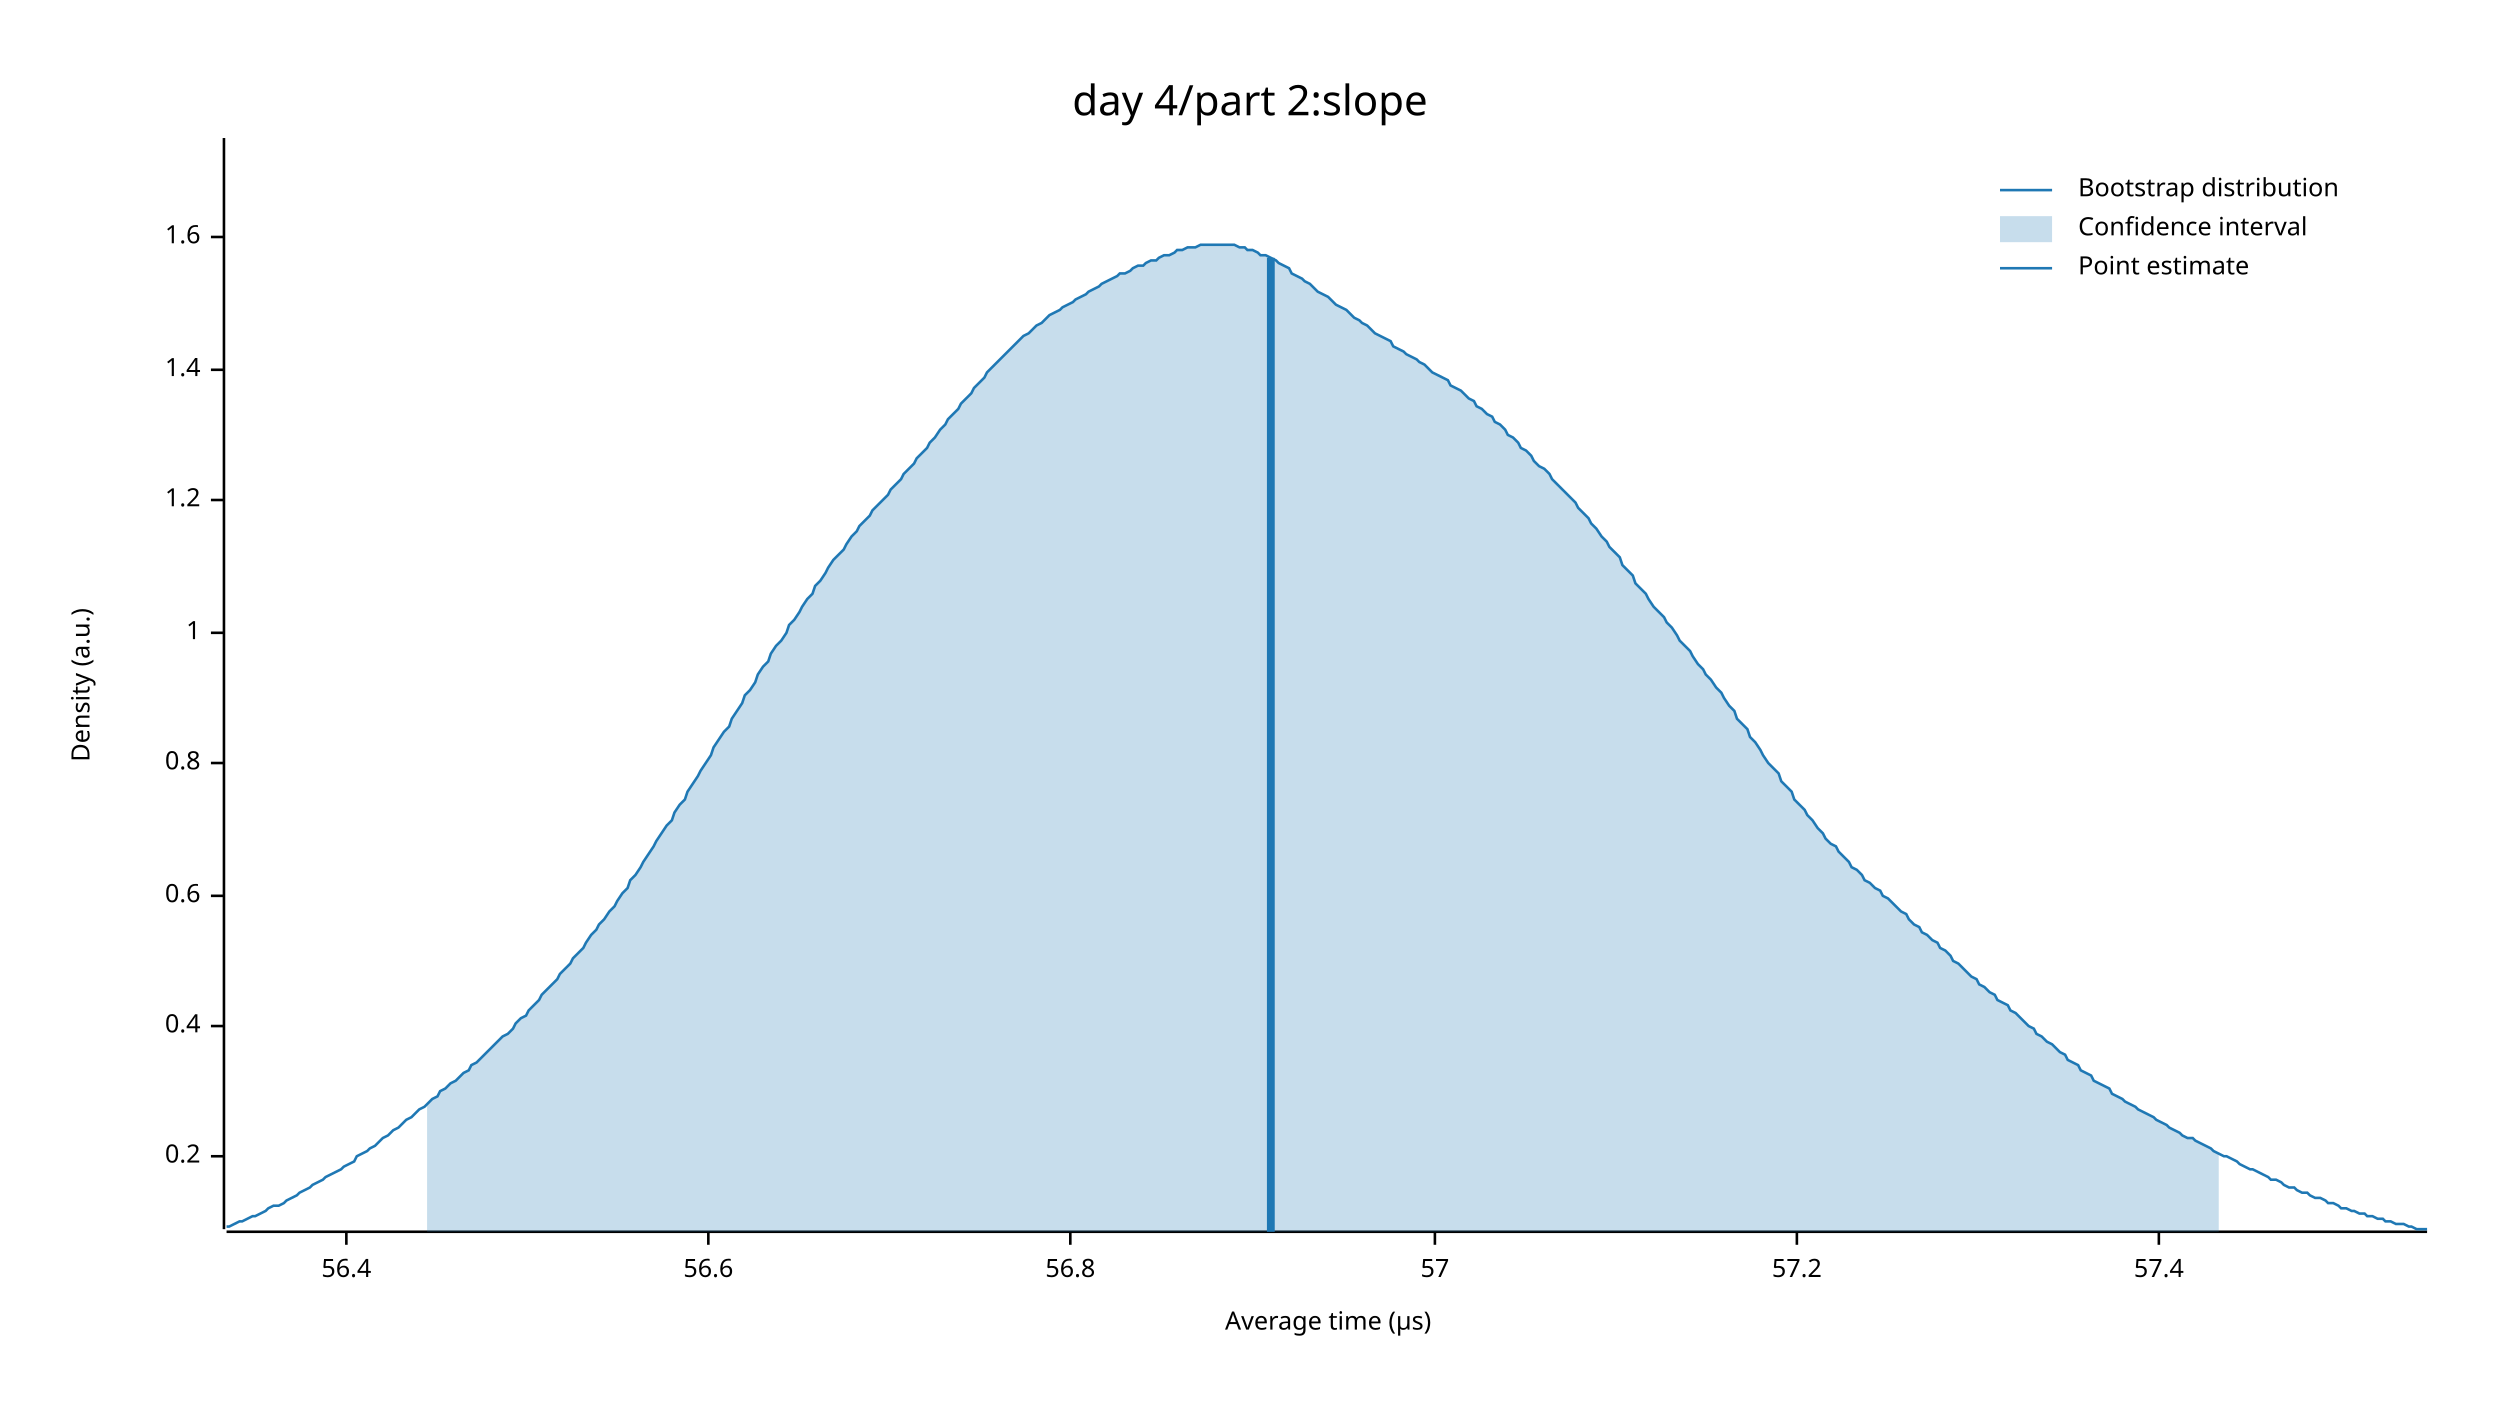
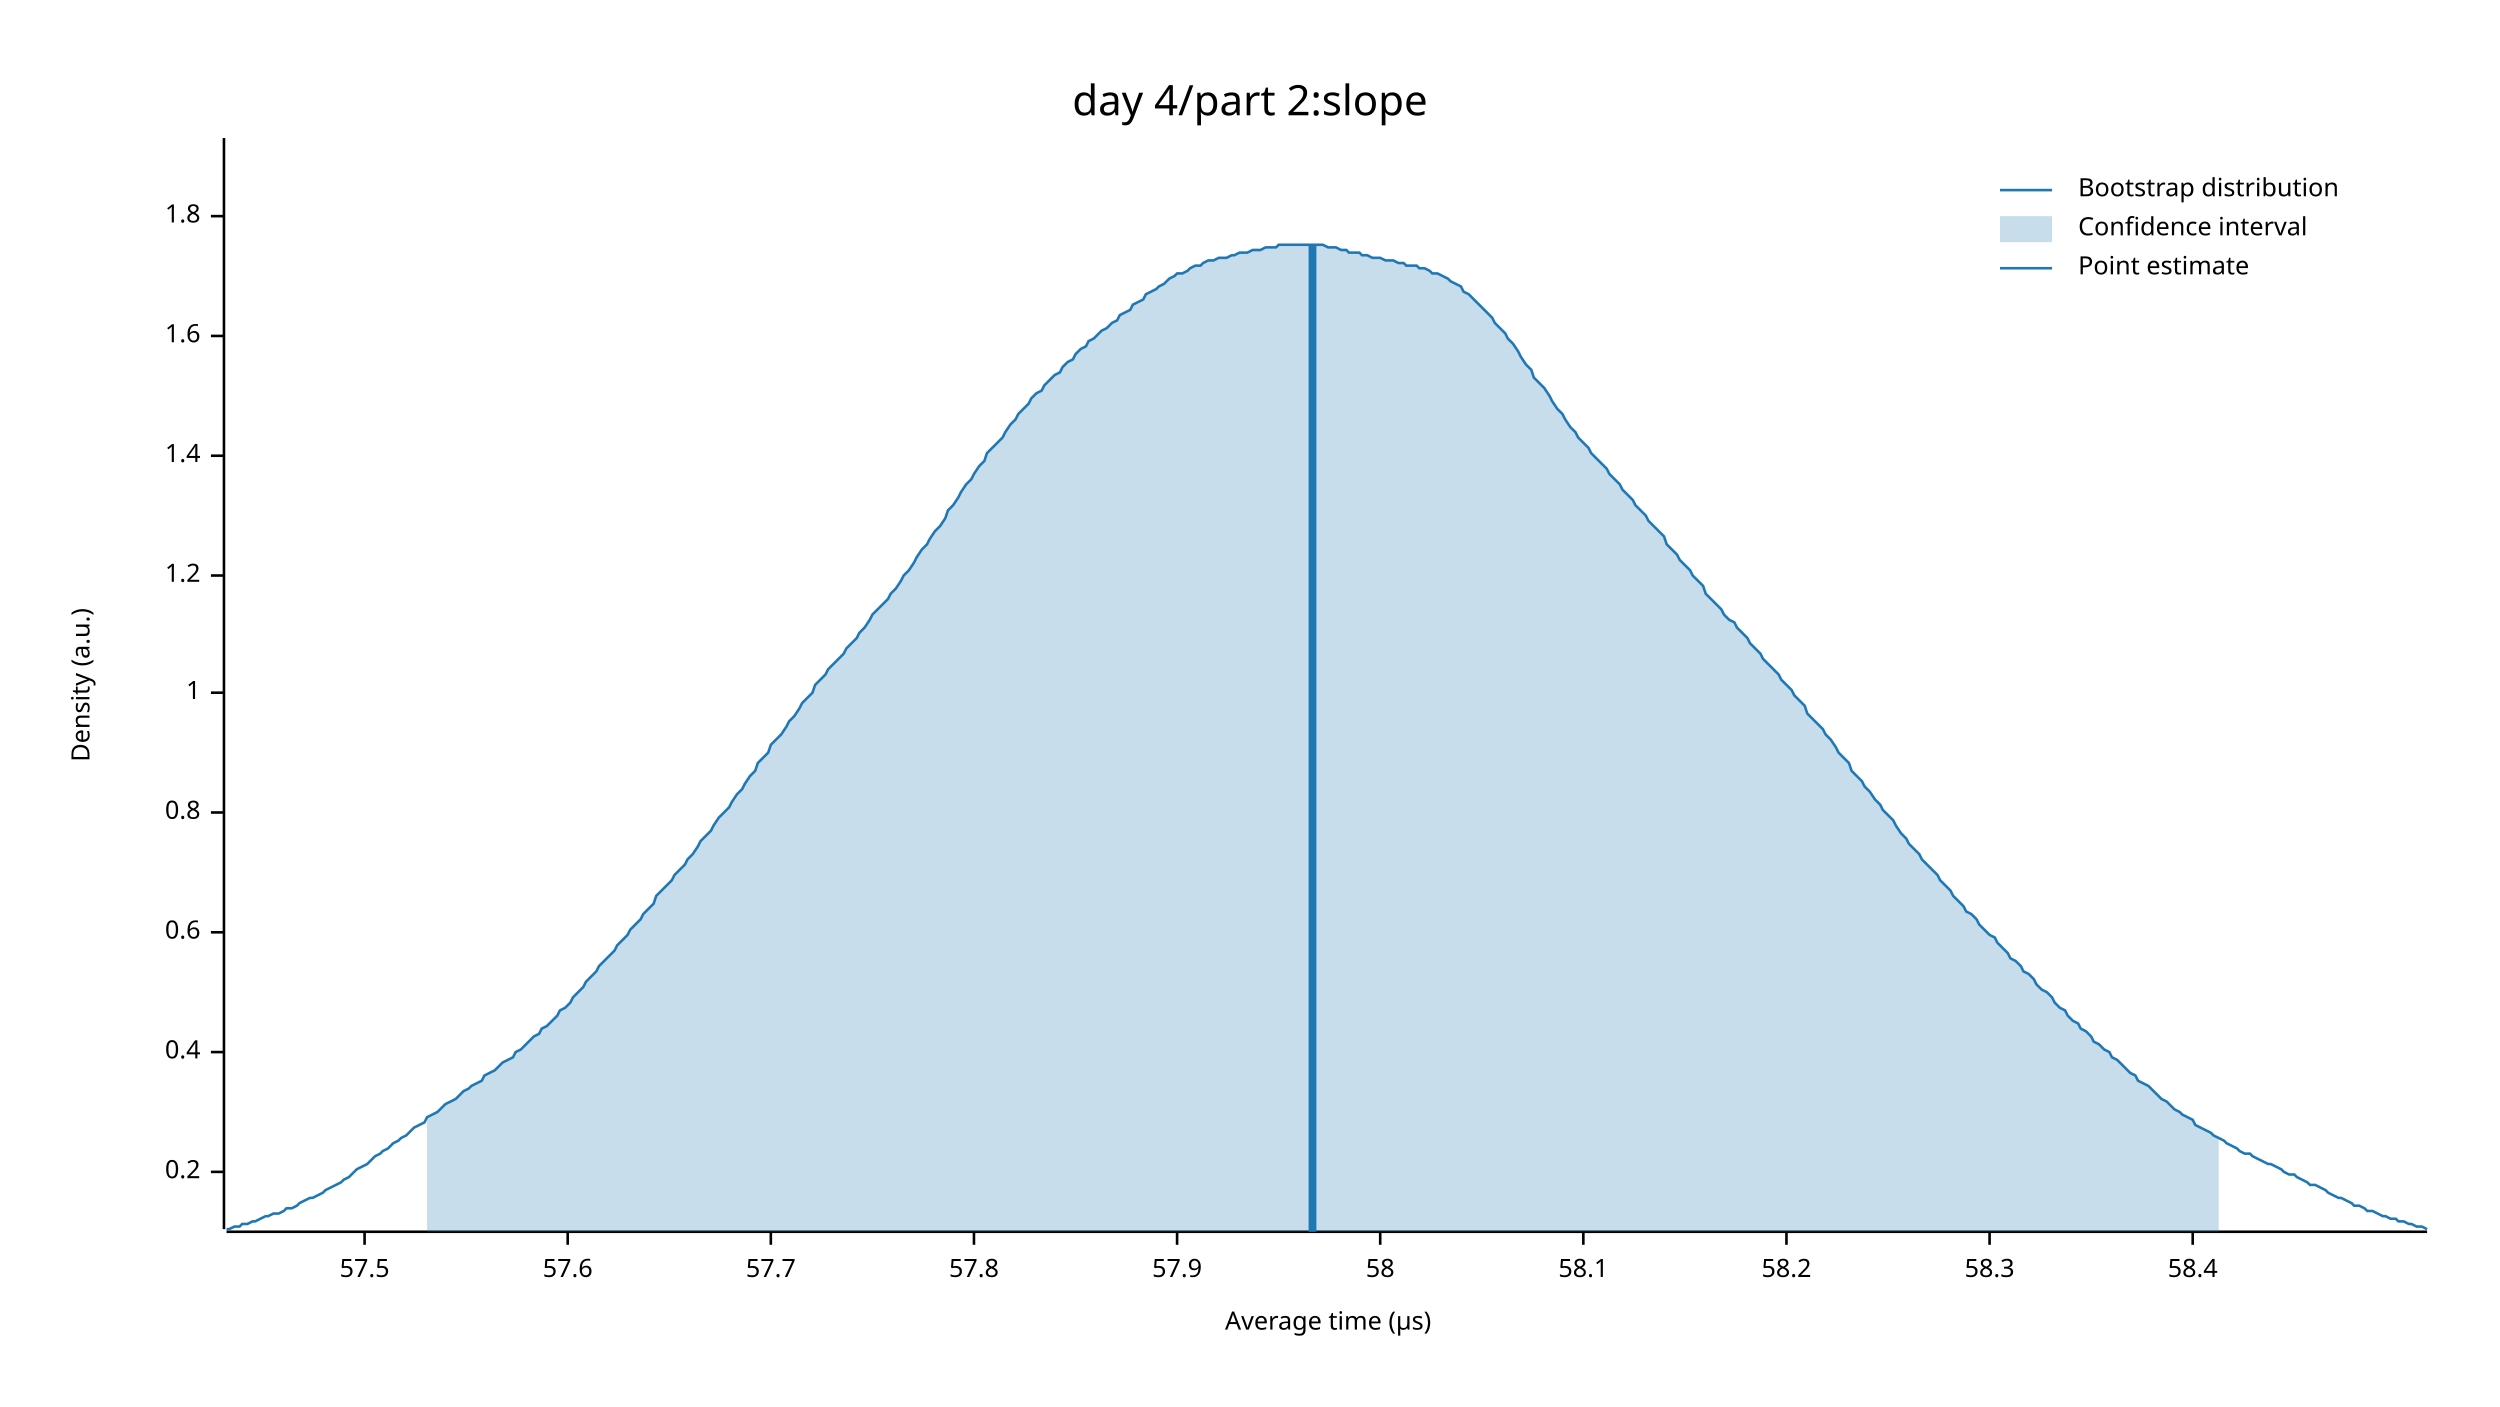
<svg xmlns="http://www.w3.org/2000/svg" width="960" height="540" viewBox="0 0 960 540">
  <text x="480" y="32" dy="0.76em" text-anchor="middle" font-family="sans-serif" font-size="16.129" opacity="1" fill="#000000">
day 4/part 2:slope
</text>
  <text x="27" y="263" dy="0.76em" text-anchor="middle" font-family="sans-serif" font-size="9.677" opacity="1" fill="#000000" transform="rotate(270, 27, 263)">
Density (a.u.)
</text>
  <text x="510" y="513" dy="-0.5ex" text-anchor="middle" font-family="sans-serif" font-size="9.677" opacity="1" fill="#000000">
Average time (µs)
</text>
  <polyline fill="none" opacity="1" stroke="#000000" stroke-width="1" points="86,53 86,472 " />
-   <text x="77" y="444" dy="0.5ex" text-anchor="end" font-family="sans-serif" font-size="9.677" opacity="1" fill="#000000">
+   <text x="77" y="450" dy="0.5ex" text-anchor="end" font-family="sans-serif" font-size="9.677" opacity="1" fill="#000000">
0.2
</text>
-   <polyline fill="none" opacity="1" stroke="#000000" stroke-width="1" points="81,444 86,444 " />
-   <text x="77" y="394" dy="0.5ex" text-anchor="end" font-family="sans-serif" font-size="9.677" opacity="1" fill="#000000">
+   <polyline fill="none" opacity="1" stroke="#000000" stroke-width="1" points="81,450 86,450 " />
+   <text x="77" y="404" dy="0.5ex" text-anchor="end" font-family="sans-serif" font-size="9.677" opacity="1" fill="#000000">
0.4
</text>
-   <polyline fill="none" opacity="1" stroke="#000000" stroke-width="1" points="81,394 86,394 " />
-   <text x="77" y="344" dy="0.5ex" text-anchor="end" font-family="sans-serif" font-size="9.677" opacity="1" fill="#000000">
+   <polyline fill="none" opacity="1" stroke="#000000" stroke-width="1" points="81,404 86,404 " />
+   <text x="77" y="358" dy="0.5ex" text-anchor="end" font-family="sans-serif" font-size="9.677" opacity="1" fill="#000000">
0.6
</text>
-   <polyline fill="none" opacity="1" stroke="#000000" stroke-width="1" points="81,344 86,344 " />
-   <text x="77" y="293" dy="0.5ex" text-anchor="end" font-family="sans-serif" font-size="9.677" opacity="1" fill="#000000">
+   <polyline fill="none" opacity="1" stroke="#000000" stroke-width="1" points="81,358 86,358 " />
+   <text x="77" y="312" dy="0.5ex" text-anchor="end" font-family="sans-serif" font-size="9.677" opacity="1" fill="#000000">
0.8
</text>
-   <polyline fill="none" opacity="1" stroke="#000000" stroke-width="1" points="81,293 86,293 " />
-   <text x="77" y="243" dy="0.5ex" text-anchor="end" font-family="sans-serif" font-size="9.677" opacity="1" fill="#000000">
+   <polyline fill="none" opacity="1" stroke="#000000" stroke-width="1" points="81,312 86,312 " />
+   <text x="77" y="266" dy="0.5ex" text-anchor="end" font-family="sans-serif" font-size="9.677" opacity="1" fill="#000000">
1
</text>
-   <polyline fill="none" opacity="1" stroke="#000000" stroke-width="1" points="81,243 86,243 " />
-   <text x="77" y="192" dy="0.5ex" text-anchor="end" font-family="sans-serif" font-size="9.677" opacity="1" fill="#000000">
+   <polyline fill="none" opacity="1" stroke="#000000" stroke-width="1" points="81,266 86,266 " />
+   <text x="77" y="221" dy="0.5ex" text-anchor="end" font-family="sans-serif" font-size="9.677" opacity="1" fill="#000000">
1.2
</text>
-   <polyline fill="none" opacity="1" stroke="#000000" stroke-width="1" points="81,192 86,192 " />
-   <text x="77" y="142" dy="0.5ex" text-anchor="end" font-family="sans-serif" font-size="9.677" opacity="1" fill="#000000">
+   <polyline fill="none" opacity="1" stroke="#000000" stroke-width="1" points="81,221 86,221 " />
+   <text x="77" y="175" dy="0.5ex" text-anchor="end" font-family="sans-serif" font-size="9.677" opacity="1" fill="#000000">
1.4
</text>
-   <polyline fill="none" opacity="1" stroke="#000000" stroke-width="1" points="81,142 86,142 " />
-   <text x="77" y="91" dy="0.5ex" text-anchor="end" font-family="sans-serif" font-size="9.677" opacity="1" fill="#000000">
+   <polyline fill="none" opacity="1" stroke="#000000" stroke-width="1" points="81,175 86,175 " />
+   <text x="77" y="129" dy="0.5ex" text-anchor="end" font-family="sans-serif" font-size="9.677" opacity="1" fill="#000000">
1.6
</text>
-   <polyline fill="none" opacity="1" stroke="#000000" stroke-width="1" points="81,91 86,91 " />
+   <polyline fill="none" opacity="1" stroke="#000000" stroke-width="1" points="81,129 86,129 " />
+   <text x="77" y="83" dy="0.5ex" text-anchor="end" font-family="sans-serif" font-size="9.677" opacity="1" fill="#000000">
+ 1.8
+ </text>
+   <polyline fill="none" opacity="1" stroke="#000000" stroke-width="1" points="81,83 86,83 " />
  <polyline fill="none" opacity="1" stroke="#000000" stroke-width="1" points="87,473 932,473 " />
-   <text x="133" y="483" dy="0.76em" text-anchor="middle" font-family="sans-serif" font-size="9.677" opacity="1" fill="#000000">
- 56.4
+   <text x="140" y="483" dy="0.76em" text-anchor="middle" font-family="sans-serif" font-size="9.677" opacity="1" fill="#000000">
+ 57.5
</text>
-   <polyline fill="none" opacity="1" stroke="#000000" stroke-width="1" points="133,473 133,478 " />
-   <text x="272" y="483" dy="0.76em" text-anchor="middle" font-family="sans-serif" font-size="9.677" opacity="1" fill="#000000">
- 56.6
+   <polyline fill="none" opacity="1" stroke="#000000" stroke-width="1" points="140,473 140,478 " />
+   <text x="218" y="483" dy="0.76em" text-anchor="middle" font-family="sans-serif" font-size="9.677" opacity="1" fill="#000000">
+ 57.6
</text>
-   <polyline fill="none" opacity="1" stroke="#000000" stroke-width="1" points="272,473 272,478 " />
-   <text x="411" y="483" dy="0.76em" text-anchor="middle" font-family="sans-serif" font-size="9.677" opacity="1" fill="#000000">
- 56.8
+   <polyline fill="none" opacity="1" stroke="#000000" stroke-width="1" points="218,473 218,478 " />
+   <text x="296" y="483" dy="0.76em" text-anchor="middle" font-family="sans-serif" font-size="9.677" opacity="1" fill="#000000">
+ 57.7
</text>
-   <polyline fill="none" opacity="1" stroke="#000000" stroke-width="1" points="411,473 411,478 " />
-   <text x="551" y="483" dy="0.76em" text-anchor="middle" font-family="sans-serif" font-size="9.677" opacity="1" fill="#000000">
- 57
+   <polyline fill="none" opacity="1" stroke="#000000" stroke-width="1" points="296,473 296,478 " />
+   <text x="374" y="483" dy="0.76em" text-anchor="middle" font-family="sans-serif" font-size="9.677" opacity="1" fill="#000000">
+ 57.8
</text>
-   <polyline fill="none" opacity="1" stroke="#000000" stroke-width="1" points="551,473 551,478 " />
-   <text x="690" y="483" dy="0.76em" text-anchor="middle" font-family="sans-serif" font-size="9.677" opacity="1" fill="#000000">
- 57.2
+   <polyline fill="none" opacity="1" stroke="#000000" stroke-width="1" points="374,473 374,478 " />
+   <text x="452" y="483" dy="0.76em" text-anchor="middle" font-family="sans-serif" font-size="9.677" opacity="1" fill="#000000">
+ 57.9
</text>
-   <polyline fill="none" opacity="1" stroke="#000000" stroke-width="1" points="690,473 690,478 " />
-   <text x="829" y="483" dy="0.76em" text-anchor="middle" font-family="sans-serif" font-size="9.677" opacity="1" fill="#000000">
- 57.4
+   <polyline fill="none" opacity="1" stroke="#000000" stroke-width="1" points="452,473 452,478 " />
+   <text x="530" y="483" dy="0.76em" text-anchor="middle" font-family="sans-serif" font-size="9.677" opacity="1" fill="#000000">
+ 58
</text>
-   <polyline fill="none" opacity="1" stroke="#000000" stroke-width="1" points="829,473 829,478 " />
-   <polyline fill="none" opacity="1" stroke="#1F78B4" stroke-width="1" points="87,471 88,471 90,470 92,469 93,469 95,468 97,467 98,467 100,466 102,465 103,464 105,463 107,463 109,462 110,461 112,460 114,459 115,458 117,457 119,456 120,455 122,454 124,453 125,452 127,451 129,450 131,449 132,448 134,447 136,446 137,444 139,443 141,442 142,441 144,440 146,438 147,437 149,436 151,434 153,433 154,432 156,430 158,429 159,428 161,426 163,425 164,424 166,422 168,421 169,419 171,418 173,416 175,415 176,414 178,412 180,411 181,409 183,408 185,406 186,405 188,403 190,401 191,400 193,398 195,397 197,395 198,393 200,391 202,390 203,388 205,386 207,384 208,382 210,380 212,378 214,376 215,374 217,372 219,370 220,368 222,366 224,364 225,362 227,359 229,357 230,355 232,353 234,350 236,348 237,346 239,343 241,341 242,338 244,336 246,333 247,331 249,328 251,325 252,323 254,320 256,317 258,315 259,312 261,309 263,307 264,304 266,301 268,298 269,296 271,293 273,290 274,287 276,284 278,281 280,279 281,276 283,273 285,270 286,267 288,265 290,262 291,259 293,256 295,254 296,251 298,248 300,246 302,243 303,240 305,238 307,235 308,233 310,230 312,228 313,225 315,223 317,220 318,218 320,215 322,213 324,211 325,209 327,206 329,204 330,202 332,200 334,198 335,196 337,194 339,192 341,190 342,188 344,186 346,184 347,182 349,180 351,178 352,176 354,174 356,172 357,170 359,168 361,165 363,163 364,161 366,159 368,157 369,155 371,153 373,151 374,149 376,147 378,145 379,143 381,141 383,139 385,137 386,136 388,134 390,132 391,131 393,129 395,128 396,127 398,125 400,124 401,123 403,121 405,120 407,119 408,118 410,117 412,116 413,115 415,114 417,113 418,112 420,111 422,110 423,109 425,108 427,107 429,106 430,105 432,105 434,104 435,103 437,102 439,102 440,101 442,100 444,100 445,99 447,98 449,98 451,97 452,96 454,96 456,95 457,95 459,95 461,94 462,94 464,94 466,94 468,94 469,94 471,94 473,94 474,94 476,95 478,95 479,96 481,96 483,97 484,98 486,98 488,99 490,100 491,101 493,102 495,103 496,105 498,106 500,107 501,108 503,109 505,111 506,112 508,113 510,114 512,116 513,117 515,118 517,119 518,120 520,122 522,123 523,124 525,125 527,127 528,128 530,129 532,130 534,131 535,133 537,134 539,135 540,136 542,137 544,138 545,139 547,140 549,142 550,143 552,144 554,145 556,146 557,148 559,149 561,150 562,151 564,153 566,154 567,156 569,157 571,159 573,160 574,162 576,163 578,165 579,167 581,168 583,170 584,172 586,173 588,175 589,177 591,179 593,180 595,182 596,184 598,186 600,188 601,189 603,191 605,193 606,195 608,197 610,199 611,201 613,203 615,206 617,208 618,210 620,212 622,214 623,217 625,219 627,221 628,224 630,226 632,228 633,230 635,233 637,235 639,237 640,239 642,241 644,244 645,246 647,248 649,250 650,252 652,255 654,257 655,259 657,261 659,264 661,266 662,268 664,271 666,273 667,276 669,278 671,280 672,283 674,285 676,288 677,290 679,293 681,295 683,297 684,300 686,302 688,304 689,307 691,309 693,311 694,313 696,315 698,318 700,320 701,322 703,324 705,325 706,327 708,329 710,331 711,333 713,334 715,336 716,338 718,339 720,341 722,342 723,344 725,345 727,347 728,348 730,350 732,351 733,353 735,355 737,356 738,358 740,359 742,361 744,362 745,364 747,365 749,367 750,369 752,370 754,372 755,373 757,375 759,376 760,378 762,379 764,381 766,382 767,384 769,385 771,386 772,388 774,389 776,391 777,392 779,394 781,395 782,397 784,398 786,400 788,401 789,402 791,404 793,405 794,407 796,408 798,409 799,411 801,412 803,413 804,415 806,416 808,417 810,418 811,420 813,421 815,422 816,423 818,424 820,425 821,426 823,427 825,428 827,429 828,430 830,431 832,432 833,433 835,434 837,435 838,436 840,437 842,437 843,438 845,439 847,440 849,441 850,442 852,443 854,444 855,444 857,445 859,446 860,447 862,448 864,449 865,449 867,450 869,451 871,452 872,453 874,453 876,454 877,455 879,456 881,456 882,457 884,458 886,458 887,459 889,460 891,460 893,461 894,462 896,462 898,463 899,464 901,464 903,465 904,465 906,466 908,466 909,467 911,467 913,468 915,468 916,469 918,469 920,470 921,470 923,470 925,471 926,471 928,472 930,472 932,472 " />
-   <polygon opacity="0.25" fill="#1F78B4" points="164,424 166,422 168,421 169,419 171,418 173,416 175,415 176,414 178,412 180,411 181,409 183,408 185,406 186,405 188,403 190,401 191,400 193,398 195,397 197,395 198,393 200,391 202,390 203,388 205,386 207,384 208,382 210,380 212,378 214,376 215,374 217,372 219,370 220,368 222,366 224,364 225,362 227,359 229,357 230,355 232,353 234,350 236,348 237,346 239,343 241,341 242,338 244,336 246,333 247,331 249,328 251,325 252,323 254,320 256,317 258,315 259,312 261,309 263,307 264,304 266,301 268,298 269,296 271,293 273,290 274,287 276,284 278,281 280,279 281,276 283,273 285,270 286,267 288,265 290,262 291,259 293,256 295,254 296,251 298,248 300,246 302,243 303,240 305,238 307,235 308,233 310,230 312,228 313,225 315,223 317,220 318,218 320,215 322,213 324,211 325,209 327,206 329,204 330,202 332,200 334,198 335,196 337,194 339,192 341,190 342,188 344,186 346,184 347,182 349,180 351,178 352,176 354,174 356,172 357,170 359,168 361,165 363,163 364,161 366,159 368,157 369,155 371,153 373,151 374,149 376,147 378,145 379,143 381,141 383,139 385,137 386,136 388,134 390,132 391,131 393,129 395,128 396,127 398,125 400,124 401,123 403,121 405,120 407,119 408,118 410,117 412,116 413,115 415,114 417,113 418,112 420,111 422,110 423,109 425,108 427,107 429,106 430,105 432,105 434,104 435,103 437,102 439,102 440,101 442,100 444,100 445,99 447,98 449,98 451,97 452,96 454,96 456,95 457,95 459,95 461,94 462,94 464,94 466,94 468,94 469,94 471,94 473,94 474,94 476,95 478,95 479,96 481,96 483,97 484,98 486,98 488,99 490,100 491,101 493,102 495,103 496,105 498,106 500,107 501,108 503,109 505,111 506,112 508,113 510,114 512,116 513,117 515,118 517,119 518,120 520,122 522,123 523,124 525,125 527,127 528,128 530,129 532,130 534,131 535,133 537,134 539,135 540,136 542,137 544,138 545,139 547,140 549,142 550,143 552,144 554,145 556,146 557,148 559,149 561,150 562,151 564,153 566,154 567,156 569,157 571,159 573,160 574,162 576,163 578,165 579,167 581,168 583,170 584,172 586,173 588,175 589,177 591,179 593,180 595,182 596,184 598,186 600,188 601,189 603,191 605,193 606,195 608,197 610,199 611,201 613,203 615,206 617,208 618,210 620,212 622,214 623,217 625,219 627,221 628,224 630,226 632,228 633,230 635,233 637,235 639,237 640,239 642,241 644,244 645,246 647,248 649,250 650,252 652,255 654,257 655,259 657,261 659,264 661,266 662,268 664,271 666,273 667,276 669,278 671,280 672,283 674,285 676,288 677,290 679,293 681,295 683,297 684,300 686,302 688,304 689,307 691,309 693,311 694,313 696,315 698,318 700,320 701,322 703,324 705,325 706,327 708,329 710,331 711,333 713,334 715,336 716,338 718,339 720,341 722,342 723,344 725,345 727,347 728,348 730,350 732,351 733,353 735,355 737,356 738,358 740,359 742,361 744,362 745,364 747,365 749,367 750,369 752,370 754,372 755,373 757,375 759,376 760,378 762,379 764,381 766,382 767,384 769,385 771,386 772,388 774,389 776,391 777,392 779,394 781,395 782,397 784,398 786,400 788,401 789,402 791,404 793,405 794,407 796,408 798,409 799,411 801,412 803,413 804,415 806,416 808,417 810,418 811,420 813,421 815,422 816,423 818,424 820,425 821,426 823,427 825,428 827,429 828,430 830,431 832,432 833,433 835,434 837,435 838,436 840,437 842,437 843,438 845,439 847,440 849,441 850,442 852,443 852,473 164,473 " />
-   <polyline fill="none" opacity="1" stroke="#1F78B4" stroke-width="3" points="488,473 488,99 " />
+   <polyline fill="none" opacity="1" stroke="#000000" stroke-width="1" points="530,473 530,478 " />
+   <text x="608" y="483" dy="0.76em" text-anchor="middle" font-family="sans-serif" font-size="9.677" opacity="1" fill="#000000">
+ 58.1
+ </text>
+   <polyline fill="none" opacity="1" stroke="#000000" stroke-width="1" points="608,473 608,478 " />
+   <text x="686" y="483" dy="0.76em" text-anchor="middle" font-family="sans-serif" font-size="9.677" opacity="1" fill="#000000">
+ 58.2
+ </text>
+   <polyline fill="none" opacity="1" stroke="#000000" stroke-width="1" points="686,473 686,478 " />
+   <text x="764" y="483" dy="0.76em" text-anchor="middle" font-family="sans-serif" font-size="9.677" opacity="1" fill="#000000">
+ 58.3
+ </text>
+   <polyline fill="none" opacity="1" stroke="#000000" stroke-width="1" points="764,473 764,478 " />
+   <text x="842" y="483" dy="0.76em" text-anchor="middle" font-family="sans-serif" font-size="9.677" opacity="1" fill="#000000">
+ 58.4
+ </text>
+   <polyline fill="none" opacity="1" stroke="#000000" stroke-width="1" points="842,473 842,478 " />
+   <polyline fill="none" opacity="1" stroke="#1F78B4" stroke-width="1" points="87,472 88,472 90,471 92,471 93,470 95,470 97,469 98,469 100,468 102,467 103,467 105,466 107,466 109,465 110,464 112,464 114,463 115,462 117,461 119,460 120,460 122,459 124,458 125,457 127,456 129,455 131,454 132,453 134,452 136,450 137,449 139,448 141,447 142,446 144,444 146,443 147,442 149,441 151,439 153,438 154,437 156,436 158,434 159,433 161,432 163,431 164,429 166,428 168,427 169,426 171,424 173,423 175,422 176,421 178,419 180,418 181,417 183,416 185,415 186,413 188,412 190,411 191,410 193,408 195,407 197,406 198,404 200,403 202,401 203,400 205,398 207,397 208,395 210,394 212,392 214,390 215,388 217,387 219,385 220,383 222,381 224,379 225,377 227,375 229,373 230,371 232,369 234,367 236,365 237,363 239,361 241,359 242,357 244,355 246,353 247,351 249,349 251,347 252,344 254,342 256,340 258,338 259,336 261,334 263,332 264,330 266,328 268,325 269,323 271,321 273,319 274,317 276,314 278,312 280,310 281,308 283,305 285,303 286,301 288,298 290,296 291,293 293,291 295,289 296,286 298,284 300,282 302,279 303,277 305,275 307,272 308,270 310,268 312,266 313,263 315,261 317,259 318,257 320,255 322,253 324,251 325,249 327,247 329,245 330,243 332,241 334,238 335,236 337,234 339,232 341,230 342,228 344,226 346,223 347,221 349,219 351,216 352,214 354,211 356,209 357,207 359,204 361,202 363,199 364,196 366,194 368,191 369,189 371,186 373,184 374,182 376,179 378,177 379,174 381,172 383,170 385,168 386,166 388,163 390,161 391,159 393,157 395,155 396,153 398,151 400,150 401,148 403,146 405,144 407,143 408,141 410,139 412,138 413,136 415,134 417,133 418,131 420,130 422,128 423,127 425,126 427,124 429,123 430,121 432,120 434,119 435,117 437,116 439,115 440,113 442,112 444,111 445,110 447,109 449,107 451,106 452,105 454,105 456,104 457,103 459,102 461,102 462,101 464,100 466,100 468,99 469,99 471,99 473,98 474,98 476,97 478,97 479,97 481,96 483,96 484,96 486,95 488,95 490,95 491,94 493,94 495,94 496,94 498,94 500,94 501,94 503,94 505,94 506,94 508,94 510,95 512,95 513,95 515,96 517,96 518,97 520,97 522,97 523,98 525,98 527,99 528,99 530,99 532,100 534,100 535,100 537,101 539,101 540,102 542,102 544,102 545,103 547,103 549,104 550,105 552,105 554,106 556,107 557,108 559,109 561,110 562,112 564,113 566,115 567,116 569,118 571,120 573,122 574,124 576,126 578,128 579,130 581,132 583,135 584,137 586,140 588,142 589,145 591,147 593,149 595,152 596,154 598,157 600,159 601,161 603,164 605,166 606,168 608,170 610,172 611,174 613,176 615,178 617,180 618,182 620,184 622,186 623,188 625,190 627,192 628,194 630,196 632,198 633,200 635,202 637,204 639,206 640,209 642,211 644,213 645,215 647,217 649,219 650,221 652,223 654,225 655,228 657,230 659,232 661,234 662,236 664,238 666,239 667,241 669,243 671,245 672,247 674,249 676,251 677,253 679,255 681,257 683,259 684,261 686,263 688,265 689,267 691,269 693,271 694,274 696,276 698,278 700,280 701,282 703,284 705,287 706,289 708,291 710,293 711,296 713,298 715,300 716,302 718,304 720,307 722,309 723,311 725,313 727,315 728,317 730,320 732,322 733,324 735,326 737,328 738,330 740,332 742,334 744,336 745,338 747,340 749,342 750,344 752,346 754,348 755,350 757,351 759,353 760,355 762,357 764,359 766,360 767,362 769,364 771,366 772,368 774,369 776,371 777,373 779,374 781,376 782,378 784,380 786,381 788,383 789,385 791,387 793,388 794,390 796,392 798,393 799,395 801,396 803,398 804,400 806,401 808,403 810,404 811,406 813,407 815,409 816,410 818,412 820,413 821,415 823,416 825,417 827,419 828,420 830,422 832,423 833,424 835,426 837,427 838,428 840,429 842,430 843,432 845,433 847,434 849,435 850,436 852,437 854,438 855,439 857,440 859,441 860,442 862,443 864,443 865,444 867,445 869,446 871,447 872,447 874,448 876,449 877,450 879,451 881,451 882,452 884,453 886,454 887,455 889,455 891,456 893,457 894,458 896,459 898,460 899,460 901,461 903,462 904,463 906,463 908,464 909,465 911,465 913,466 915,467 916,467 918,468 920,468 921,469 923,469 925,470 926,470 928,471 930,471 932,472 " />
+   <polygon opacity="0.25" fill="#1F78B4" points="164,429 166,428 168,427 169,426 171,424 173,423 175,422 176,421 178,419 180,418 181,417 183,416 185,415 186,413 188,412 190,411 191,410 193,408 195,407 197,406 198,404 200,403 202,401 203,400 205,398 207,397 208,395 210,394 212,392 214,390 215,388 217,387 219,385 220,383 222,381 224,379 225,377 227,375 229,373 230,371 232,369 234,367 236,365 237,363 239,361 241,359 242,357 244,355 246,353 247,351 249,349 251,347 252,344 254,342 256,340 258,338 259,336 261,334 263,332 264,330 266,328 268,325 269,323 271,321 273,319 274,317 276,314 278,312 280,310 281,308 283,305 285,303 286,301 288,298 290,296 291,293 293,291 295,289 296,286 298,284 300,282 302,279 303,277 305,275 307,272 308,270 310,268 312,266 313,263 315,261 317,259 318,257 320,255 322,253 324,251 325,249 327,247 329,245 330,243 332,241 334,238 335,236 337,234 339,232 341,230 342,228 344,226 346,223 347,221 349,219 351,216 352,214 354,211 356,209 357,207 359,204 361,202 363,199 364,196 366,194 368,191 369,189 371,186 373,184 374,182 376,179 378,177 379,174 381,172 383,170 385,168 386,166 388,163 390,161 391,159 393,157 395,155 396,153 398,151 400,150 401,148 403,146 405,144 407,143 408,141 410,139 412,138 413,136 415,134 417,133 418,131 420,130 422,128 423,127 425,126 427,124 429,123 430,121 432,120 434,119 435,117 437,116 439,115 440,113 442,112 444,111 445,110 447,109 449,107 451,106 452,105 454,105 456,104 457,103 459,102 461,102 462,101 464,100 466,100 468,99 469,99 471,99 473,98 474,98 476,97 478,97 479,97 481,96 483,96 484,96 486,95 488,95 490,95 491,94 493,94 495,94 496,94 498,94 500,94 501,94 503,94 505,94 506,94 508,94 510,95 512,95 513,95 515,96 517,96 518,97 520,97 522,97 523,98 525,98 527,99 528,99 530,99 532,100 534,100 535,100 537,101 539,101 540,102 542,102 544,102 545,103 547,103 549,104 550,105 552,105 554,106 556,107 557,108 559,109 561,110 562,112 564,113 566,115 567,116 569,118 571,120 573,122 574,124 576,126 578,128 579,130 581,132 583,135 584,137 586,140 588,142 589,145 591,147 593,149 595,152 596,154 598,157 600,159 601,161 603,164 605,166 606,168 608,170 610,172 611,174 613,176 615,178 617,180 618,182 620,184 622,186 623,188 625,190 627,192 628,194 630,196 632,198 633,200 635,202 637,204 639,206 640,209 642,211 644,213 645,215 647,217 649,219 650,221 652,223 654,225 655,228 657,230 659,232 661,234 662,236 664,238 666,239 667,241 669,243 671,245 672,247 674,249 676,251 677,253 679,255 681,257 683,259 684,261 686,263 688,265 689,267 691,269 693,271 694,274 696,276 698,278 700,280 701,282 703,284 705,287 706,289 708,291 710,293 711,296 713,298 715,300 716,302 718,304 720,307 722,309 723,311 725,313 727,315 728,317 730,320 732,322 733,324 735,326 737,328 738,330 740,332 742,334 744,336 745,338 747,340 749,342 750,344 752,346 754,348 755,350 757,351 759,353 760,355 762,357 764,359 766,360 767,362 769,364 771,366 772,368 774,369 776,371 777,373 779,374 781,376 782,378 784,380 786,381 788,383 789,385 791,387 793,388 794,390 796,392 798,393 799,395 801,396 803,398 804,400 806,401 808,403 810,404 811,406 813,407 815,409 816,410 818,412 820,413 821,415 823,416 825,417 827,419 828,420 830,422 832,423 833,424 835,426 837,427 838,428 840,429 842,430 843,432 845,433 847,434 849,435 850,436 852,437 852,473 164,473 " />
+   <polyline fill="none" opacity="1" stroke="#1F78B4" stroke-width="3" points="504,473 504,94 " />
  <text x="798" y="68" dy="0.76em" text-anchor="start" font-family="sans-serif" font-size="9.677" opacity="1" fill="#000000">
Bootstrap distribution
</text>
  <text x="798" y="83" dy="0.76em" text-anchor="start" font-family="sans-serif" font-size="9.677" opacity="1" fill="#000000">
Confidence interval
</text>
  <text x="798" y="98" dy="0.76em" text-anchor="start" font-family="sans-serif" font-size="9.677" opacity="1" fill="#000000">
Point estimate
</text>
  <polyline fill="none" opacity="1" stroke="#1F78B4" stroke-width="1" points="768,73 788,73 " />
  <rect x="768" y="83" width="20" height="10" opacity="0.25" fill="#1F78B4" stroke="none" />
  <polyline fill="none" opacity="1" stroke="#1F78B4" stroke-width="1" points="768,103 788,103 " />
</svg>
